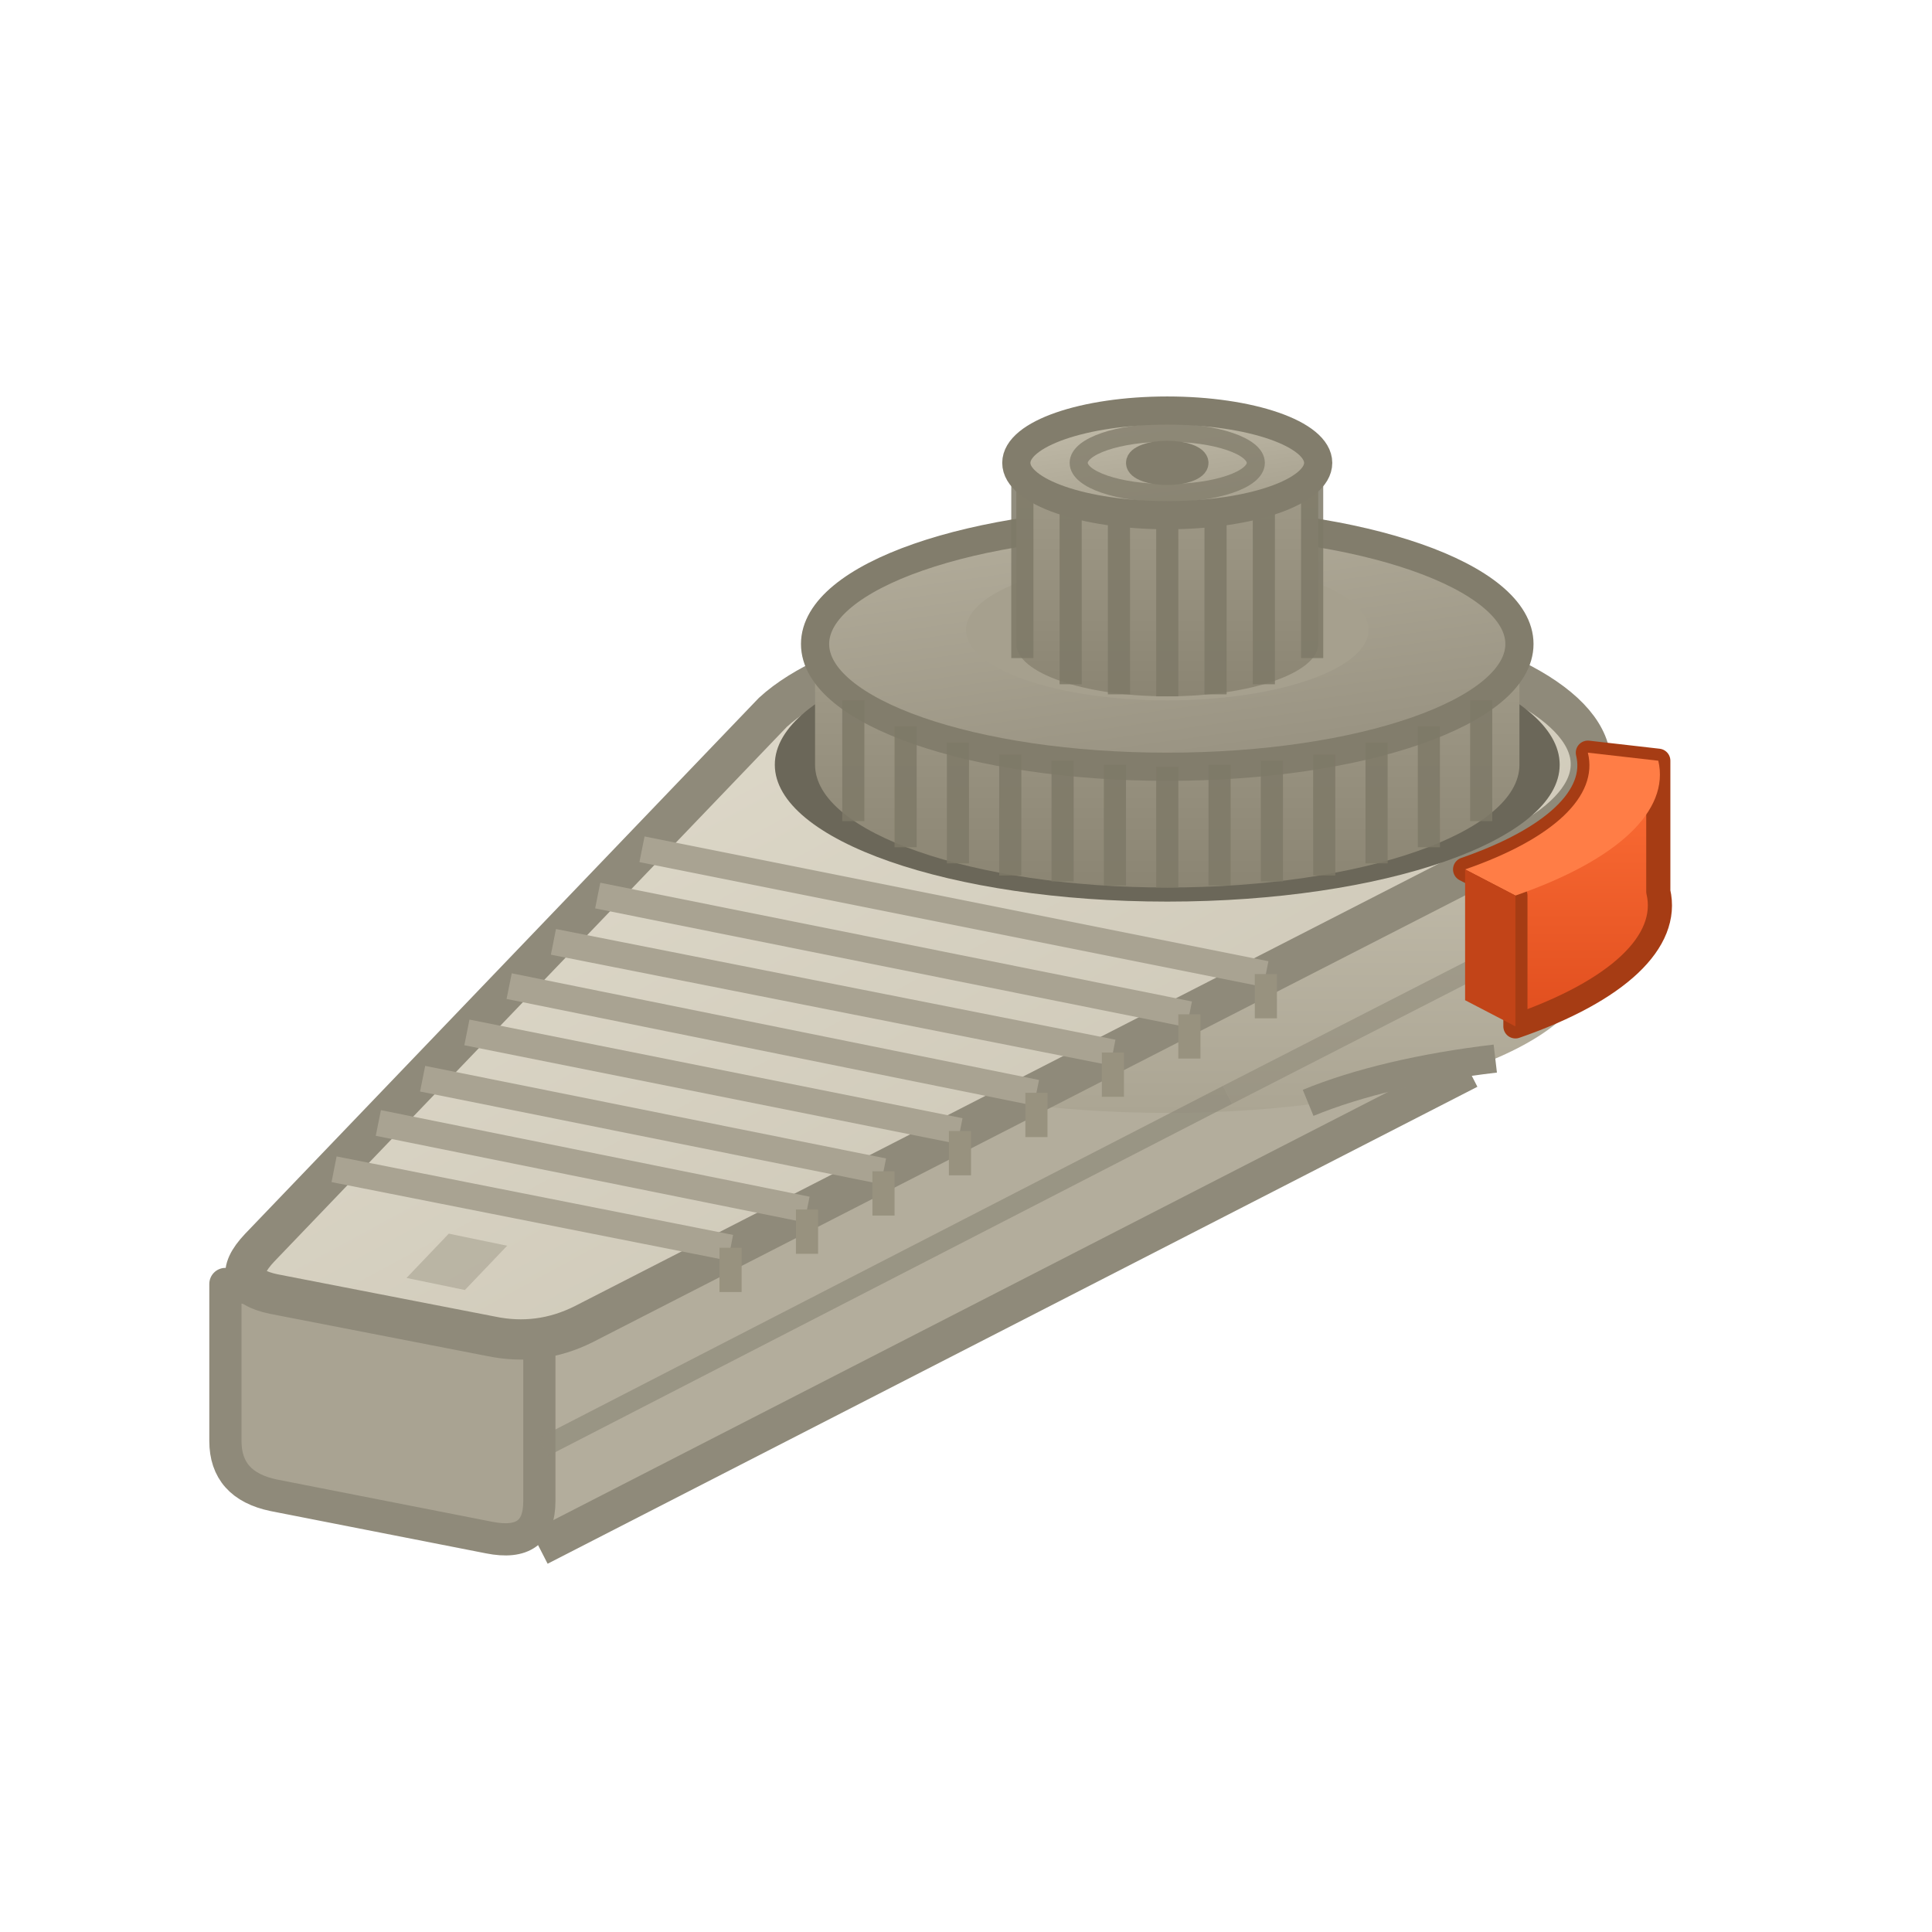
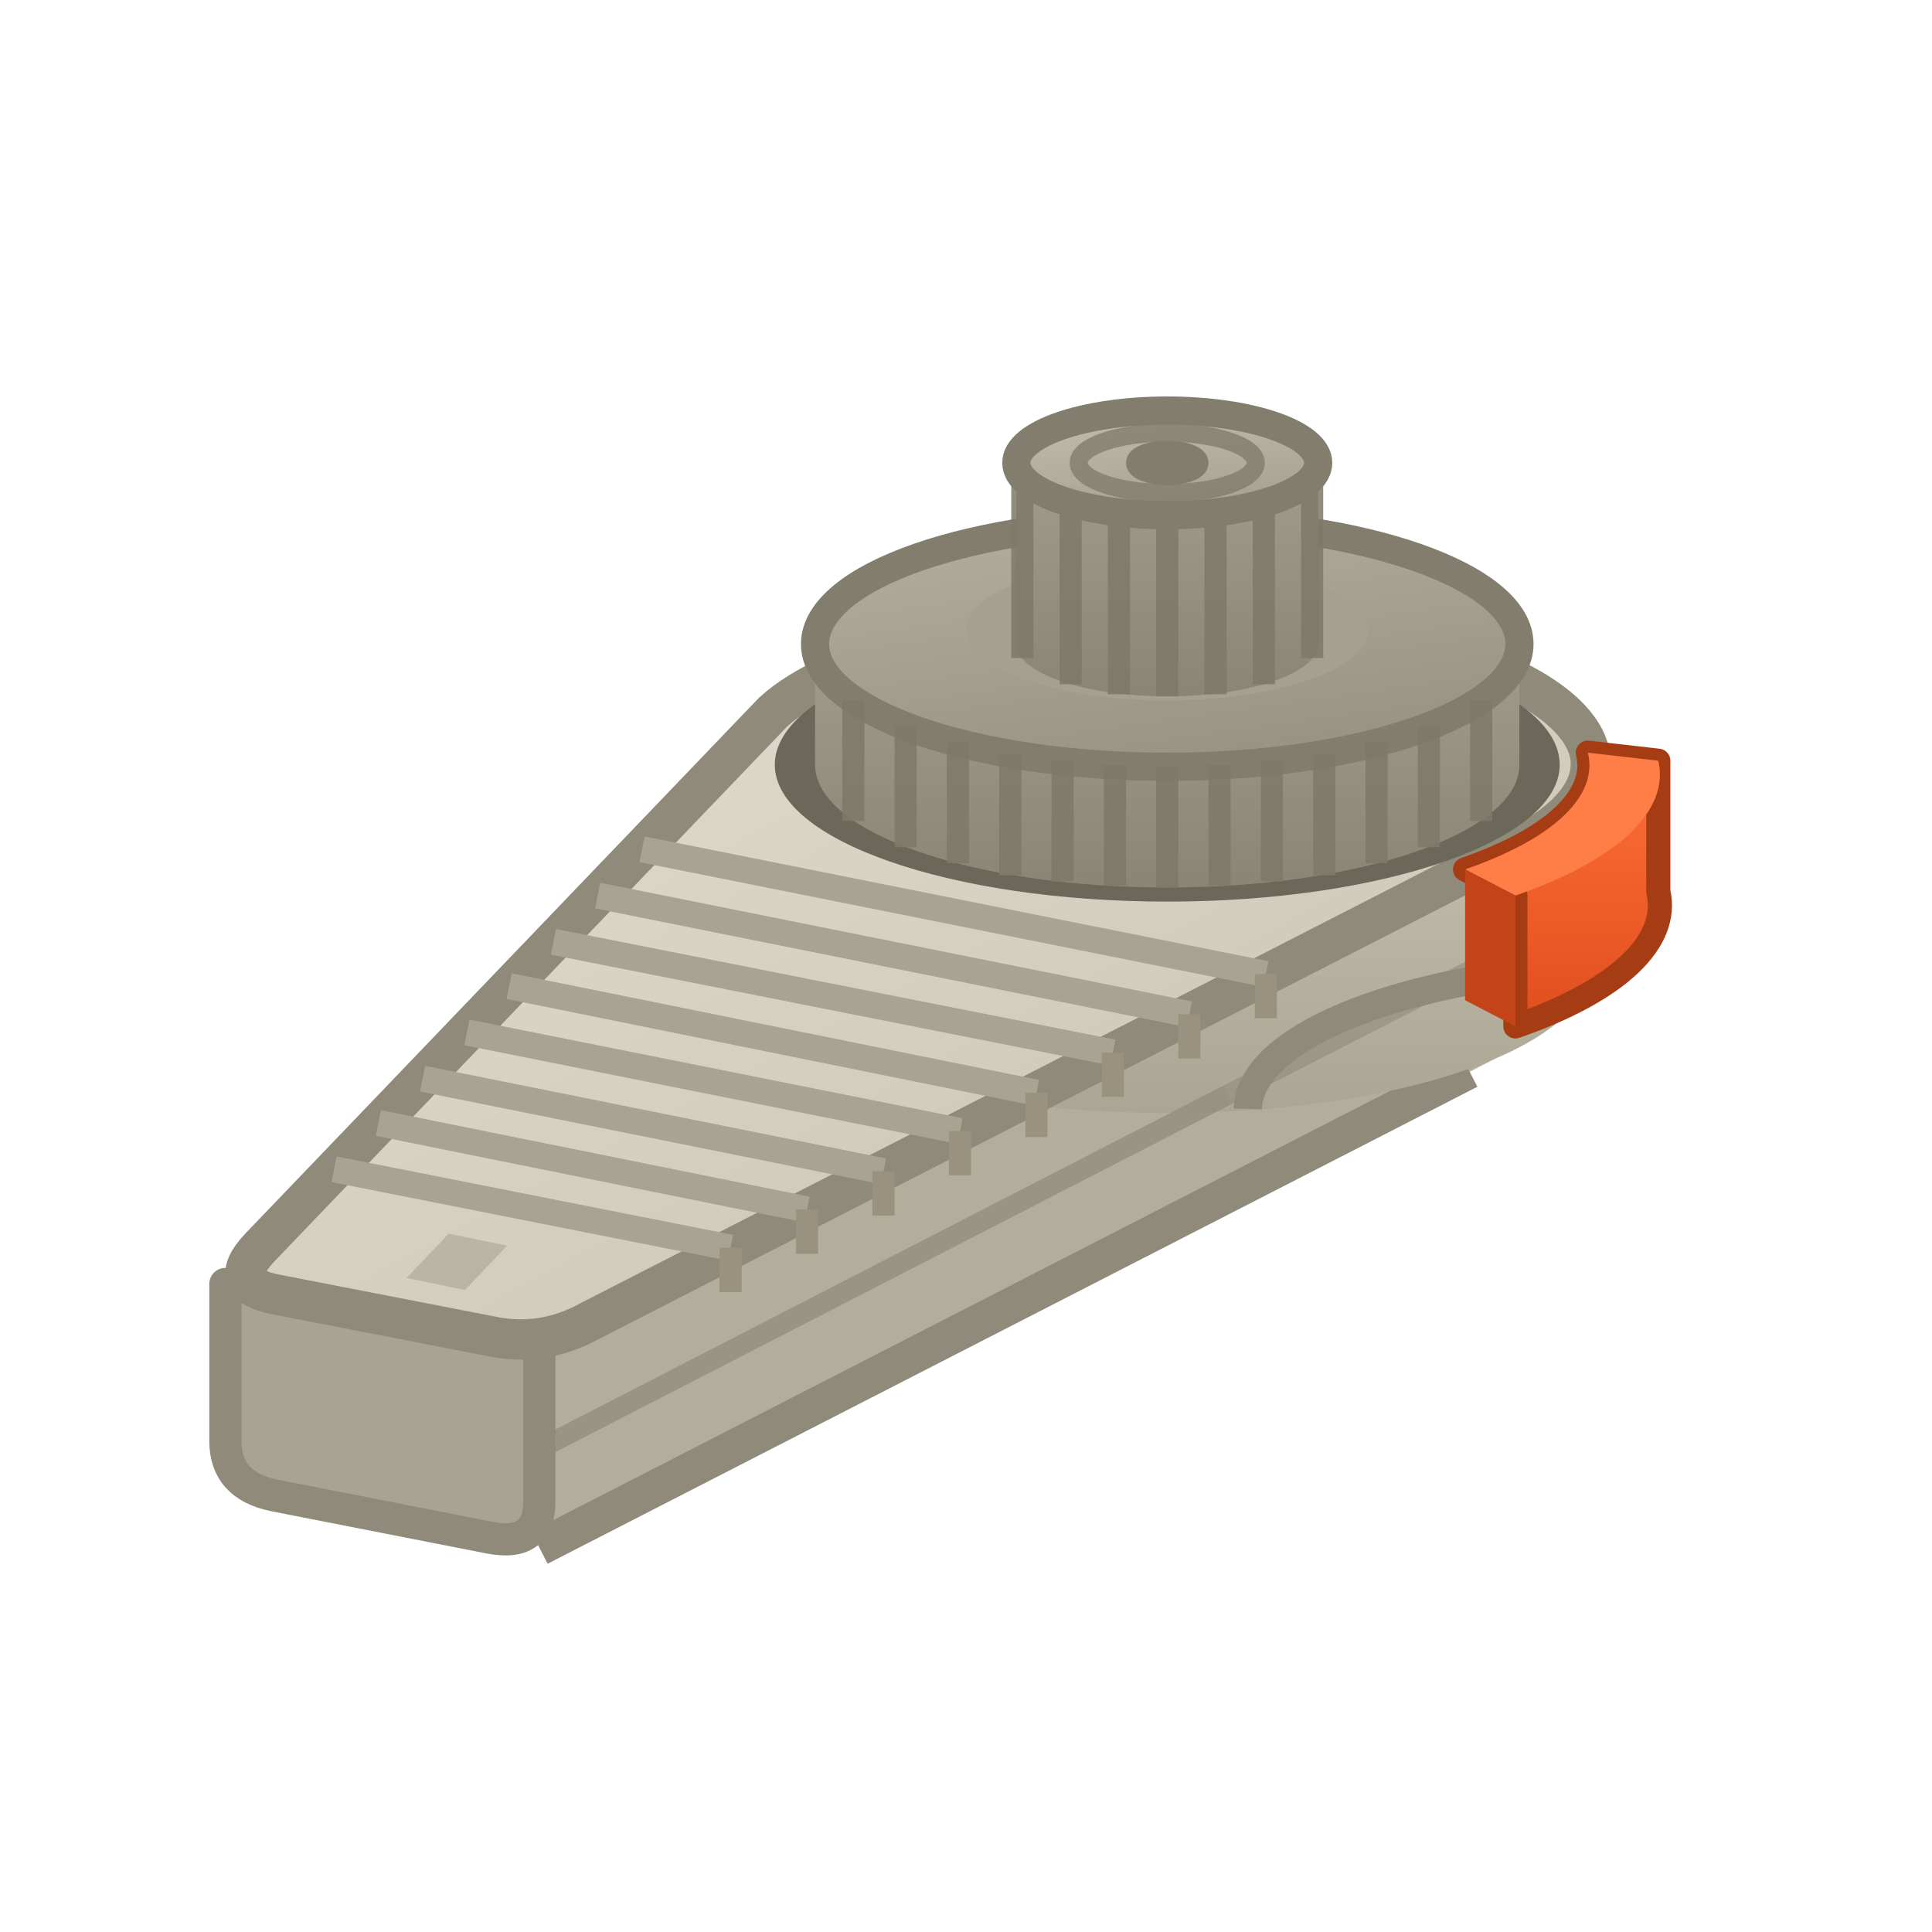
<svg xmlns="http://www.w3.org/2000/svg" viewBox="0 0 96 96" width="96" height="96">
  <defs>
    <linearGradient id="pBody" x1="0" y1="0" x2="1" y2="1">
      <stop offset="0" stop-color="#E4DFD0" />
      <stop offset="1" stop-color="#C6C0AF" />
    </linearGradient>
    <linearGradient id="pWall" x1="0" y1="0" x2="0" y2="1">
      <stop offset="0" stop-color="#C8C2B1" />
      <stop offset="1" stop-color="#ABA593" />
    </linearGradient>
    <linearGradient id="pDial" x1="0" y1="0" x2="0.4" y2="1">
      <stop offset="0" stop-color="#B5AF9D" />
      <stop offset="1" stop-color="#9A9483" />
    </linearGradient>
    <linearGradient id="pDialWall" x1="0" y1="0" x2="0" y2="1">
      <stop offset="0" stop-color="#A29C8A" />
      <stop offset="1" stop-color="#8B8573" />
    </linearGradient>
    <linearGradient id="pCap" x1="0" y1="0" x2="0.4" y2="1">
      <stop offset="0" stop-color="#C4BEAC" />
      <stop offset="1" stop-color="#A8A290" />
    </linearGradient>
    <linearGradient id="pBtn" x1="0" y1="0" x2="0" y2="1">
      <stop offset="0" stop-color="#FF7038" />
      <stop offset="1" stop-color="#E04E1E" />
    </linearGradient>
  </defs>
  <polygon points="26.8,66.9 74.3,42.6 74.3,52.6 26.8,76.9" fill="#B3AD9C" />
  <line x1="26.8" y1="76.9" x2="73" y2="53.2" stroke="#8F8A7A" stroke-width="1.8" />
  <path d="M 11.2,63.8 L 26.8,66.9 L 26.8,74.6 Q 26.8,76.9 24.3,76.4 L 13.6,74.3 Q 11.2,73.8 11.2,71.6 Z" fill="#A9A392" stroke="#8F8A7A" stroke-width="1.6" stroke-linejoin="round" />
  <path d="M 37,38 A 21 7.3 0 0 0 79,38 L 79,48 A 21 7.3 0 0 1 37,48 Z" fill="url(#pWall)" />
-   <path d="M 65,54.8 A 21 7.3 0 0 1 74.3,52.6" fill="none" stroke="#8F8A7A" stroke-width="1.4" />
+   <path d="M 62,55.1 A 21 7.3 0 0 1 79,48" fill="none" stroke="#8F8A7A" stroke-width="1.4" />
  <path d="M 38.4,35.4 A 21 7.3 0 1 1 74.3,42.6 L 29.0,65.8 Q 26.8,66.9 24.4,66.4 L 13.6,64.3 Q 11.2,63.8 12.9,62.0 Z" fill="url(#pBody)" stroke="#8F8A7A" stroke-width="2" stroke-linejoin="round" />
  <g stroke="#A9A392" stroke-width="1.3">
    <line x1="16.6" y1="58.1" x2="36.3" y2="62.0" />
    <line x1="18.8" y1="55.8" x2="40.1" y2="60.1" />
    <line x1="21.0" y1="53.6" x2="43.9" y2="58.2" />
    <line x1="23.2" y1="51.3" x2="47.7" y2="56.2" />
    <line x1="25.3" y1="49.0" x2="51.5" y2="54.3" />
    <line x1="27.5" y1="46.8" x2="55.3" y2="52.3" />
    <line x1="29.7" y1="44.5" x2="59.1" y2="50.4" />
    <line x1="31.9" y1="42.2" x2="62.9" y2="48.4" />
  </g>
  <g stroke="#98927F" stroke-width="1.1">
    <line x1="36.3" y1="62.0" x2="36.3" y2="64.2" />
    <line x1="40.1" y1="60.1" x2="40.1" y2="62.3" />
    <line x1="43.9" y1="58.2" x2="43.9" y2="60.4" />
    <line x1="47.7" y1="56.2" x2="47.7" y2="58.4" />
    <line x1="51.5" y1="54.3" x2="51.5" y2="56.5" />
    <line x1="55.3" y1="52.3" x2="55.3" y2="54.5" />
    <line x1="59.1" y1="50.4" x2="59.1" y2="52.6" />
    <line x1="62.9" y1="48.4" x2="62.9" y2="50.6" />
  </g>
  <polygon points="20.2,63.5 23.1,64.1 25.2,61.9 22.3,61.3" fill="#A9A392" opacity="0.6" />
  <line x1="27" y1="71.9" x2="61" y2="54.4" stroke="#8F8A7A" stroke-width="1" opacity="0.7" />
  <line x1="61" y1="54.4" x2="73.5" y2="48.0" stroke="#8F8A7A" stroke-width="1" opacity="0.6" />
  <ellipse cx="58" cy="38" rx="19.5" ry="6.8" fill="#6B6759" />
  <path d="M 40.5,32 A 17.5 6.1 0 0 0 75.5,32 L 75.5,38 A 17.5 6.1 0 0 1 40.5,38 Z" fill="url(#pDialWall)" />
  <ellipse cx="58" cy="32" rx="17.5" ry="6.1" fill="url(#pDial)" stroke="#827D6C" stroke-width="1.4" />
  <g stroke="#7E7967" stroke-width="1.1" opacity="0.85">
    <line x1="58" y1="38.1" x2="58" y2="44.1" />
    <line x1="60.6" y1="38.0" x2="60.6" y2="44.0" />
    <line x1="55.4" y1="38.0" x2="55.4" y2="44.0" />
    <line x1="63.2" y1="37.8" x2="63.2" y2="43.8" />
    <line x1="52.8" y1="37.8" x2="52.8" y2="43.8" />
    <line x1="65.8" y1="37.5" x2="65.8" y2="43.5" />
    <line x1="50.2" y1="37.5" x2="50.2" y2="43.5" />
    <line x1="68.4" y1="36.9" x2="68.4" y2="42.9" />
    <line x1="47.6" y1="36.9" x2="47.6" y2="42.9" />
    <line x1="71" y1="36.1" x2="71" y2="42.1" />
    <line x1="45" y1="36.1" x2="45" y2="42.1" />
    <line x1="73.6" y1="34.8" x2="73.6" y2="40.8" />
    <line x1="42.4" y1="34.8" x2="42.4" y2="40.8" />
  </g>
  <ellipse cx="58" cy="31.3" rx="10" ry="3.5" fill="#A6A08E" />
  <path d="M 50.5,23 A 7.5 2.6 0 0 0 65.5,23 L 65.5,32 A 7.5 2.6 0 0 1 50.5,32 Z" fill="url(#pDialWall)" />
  <g stroke="#7E7967" stroke-width="1.1" opacity="0.85">
    <line x1="58" y1="25.6" x2="58" y2="34.6" />
    <line x1="60.4" y1="25.5" x2="60.4" y2="34.5" />
    <line x1="55.6" y1="25.5" x2="55.6" y2="34.5" />
    <line x1="62.8" y1="25.0" x2="62.8" y2="34.0" />
    <line x1="53.2" y1="25.0" x2="53.2" y2="34.0" />
    <line x1="65.2" y1="23.7" x2="65.2" y2="32.7" />
    <line x1="50.8" y1="23.7" x2="50.8" y2="32.7" />
  </g>
  <ellipse cx="58" cy="23" rx="7.5" ry="2.6" fill="url(#pCap)" stroke="#827D6C" stroke-width="1.4" />
  <ellipse cx="58" cy="23" rx="4.4" ry="1.5" fill="none" stroke="#827D6C" stroke-width="0.9" opacity="0.8" />
  <ellipse cx="58" cy="23" rx="1.5" ry="0.55" fill="none" stroke="#827D6C" stroke-width="1.1" />
  <path d="M 78.9,37.4 A 21 7.3 0 0 1 72.8,43.2 L 75.3,44.5 L 75.3,51.0 A 24.5 8.5 0 0 0 82.4,44.3 L 82.4,37.8 Z" fill="url(#pBtn)" stroke="#A63C14" stroke-width="1.2" stroke-linejoin="round" />
  <path d="M 78.9,37.4 A 21 7.3 0 0 1 72.8,43.2 L 75.3,44.5 A 24.5 8.5 0 0 0 82.4,37.8 Z" fill="#FF7D46" />
  <path d="M 72.8,43.2 L 75.3,44.5 L 75.3,51.0 L 72.8,49.7 Z" fill="#C24418" />
</svg>
